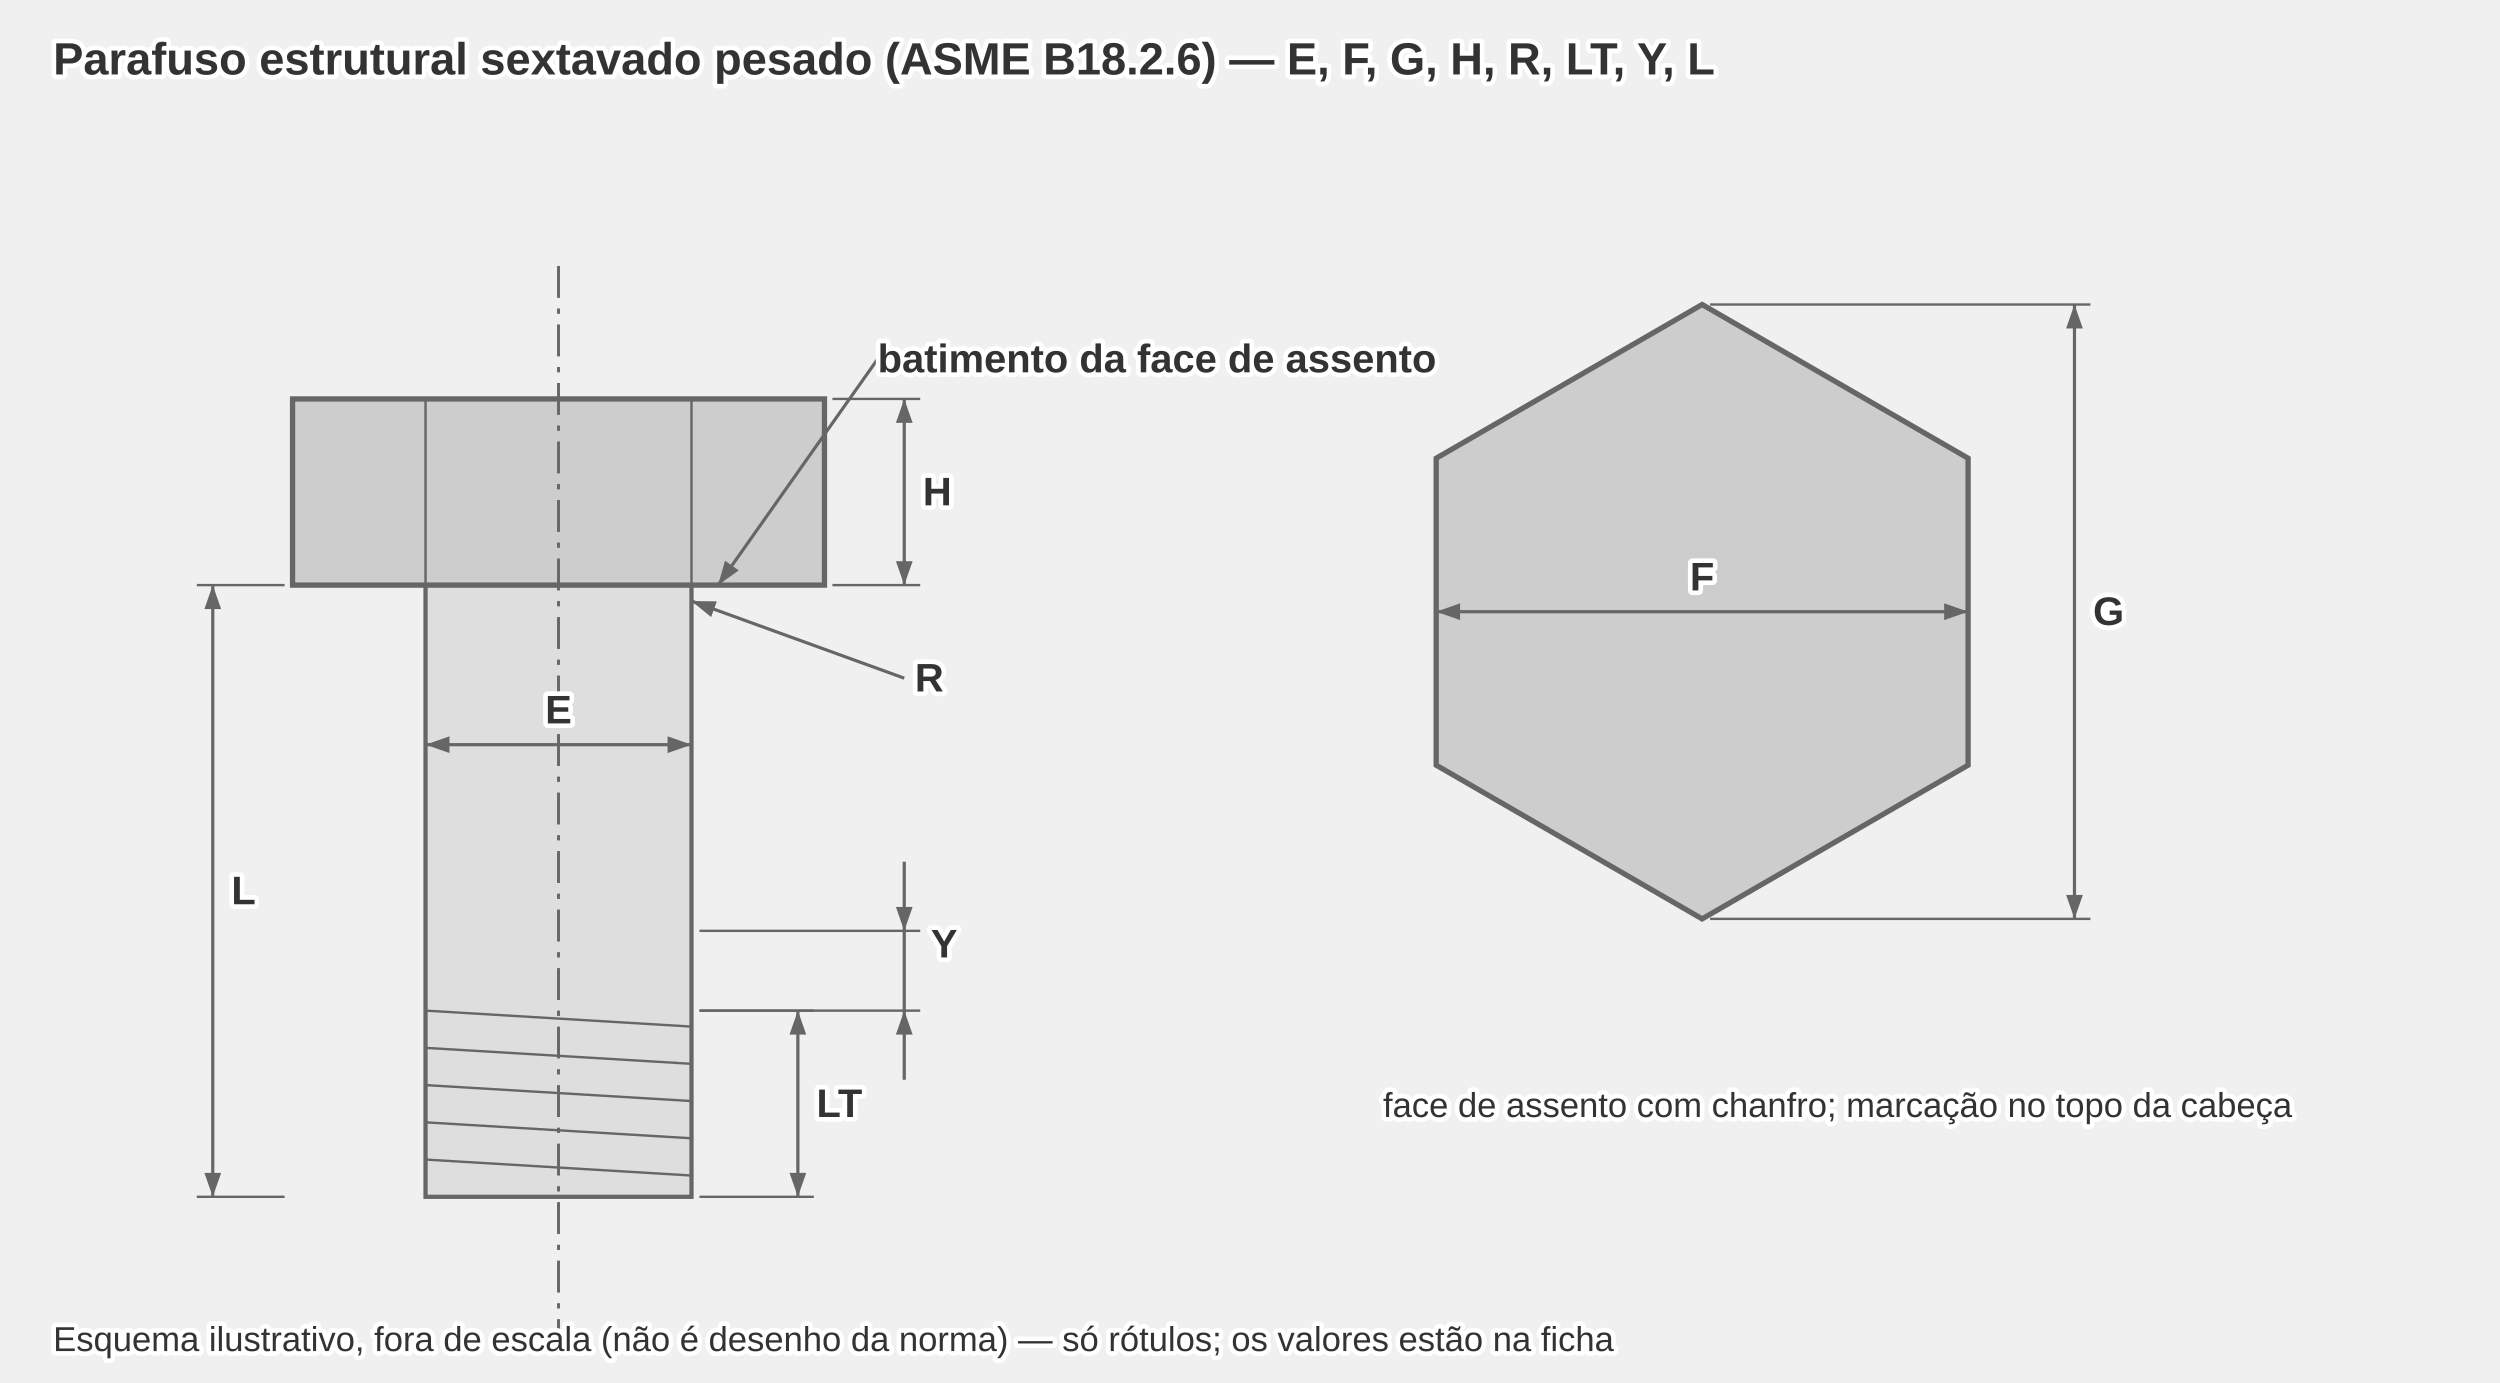
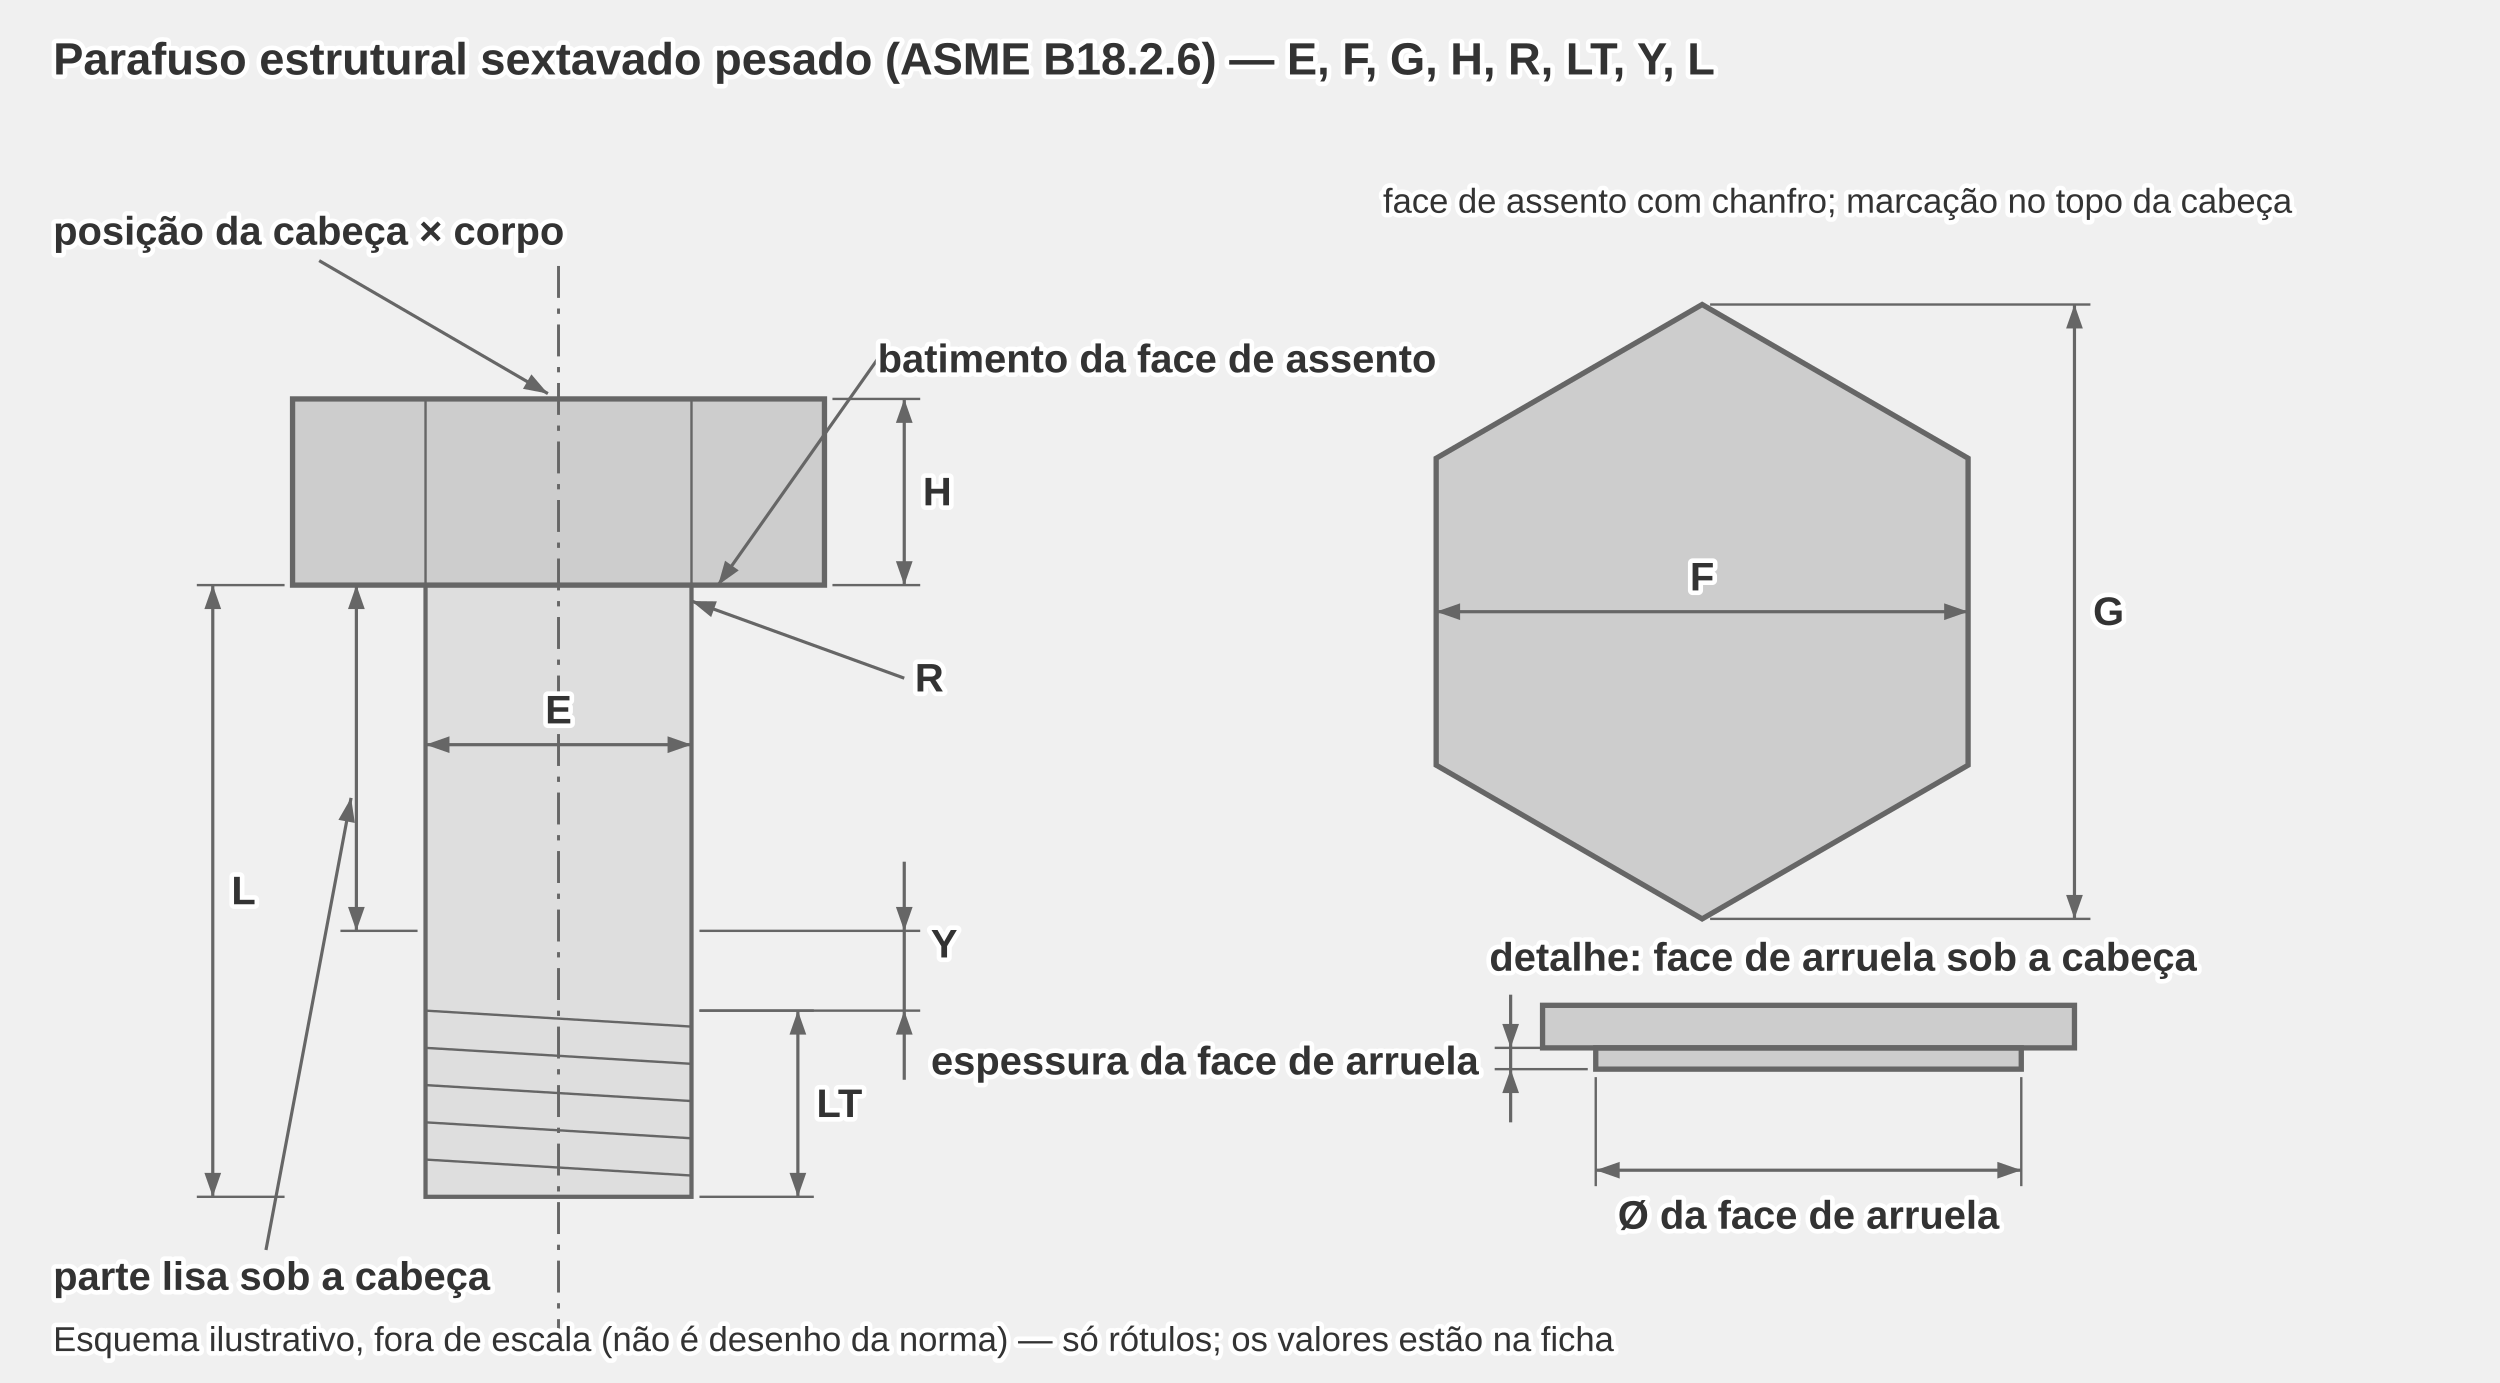
<svg xmlns="http://www.w3.org/2000/svg" viewBox="0 0 940 520" width="940" height="520" role="img" aria-label="Parafuso estrutural sextavado pesado (ASME B18.2.6) — E, F, G, H, R, LT, Y, L">
  <style>
  .g{fill:none;stroke:#666;stroke-width:2.2}
  .s{fill:#8c8c8c;fill-opacity:.35;stroke:#666;stroke-width:2}
  .sl{fill:#8c8c8c;fill-opacity:.18;stroke:#666;stroke-width:1.6}
  .r{fill:#c0392b;fill-opacity:.25;stroke:#b03a2e;stroke-width:2}
  .wd{fill:#555;fill-opacity:.55;stroke:#444;stroke-width:1.6}
  .d{fill:none;stroke:#666;stroke-width:1.2}
  .e{fill:none;stroke:#666;stroke-width:.9}
  .c{fill:none;stroke:#666;stroke-width:1.1;stroke-dasharray:12 4 2 4}
  .h{fill:none;stroke:#666;stroke-width:1.1;stroke-dasharray:6 4}
  .v{fill:none;stroke:#b03a2e;stroke-width:1.6}
  .w{fill:#fff;stroke:#666;stroke-width:2}
  text{font-family:Arial,Helvetica,sans-serif;font-size:15px;fill:#333;stroke:#fff;stroke-width:3.5px;paint-order:stroke;stroke-linejoin:round}
  .t{font-size:17px;font-weight:bold}
  .n{font-size:13px}
  .b{font-weight:bold}
  .m{text-anchor:middle}
  .en{text-anchor:end}
  .cota text{font-weight:bold}
</style>
  <defs>
    <marker id="a" viewBox="0 0 10 10" refX="10" refY="5" markerWidth="9" markerHeight="9" markerUnits="userSpaceOnUse" orient="auto-start-reverse">
      <path d="M0,1.5 L10,5 L0,8.5 z" fill="#666" />
    </marker>
    <pattern id="hach" width="8" height="8" patternUnits="userSpaceOnUse" patternTransform="rotate(45)">
      <line x1="0" y1="0" x2="0" y2="8" stroke="#666" stroke-width="1" />
    </pattern>
  </defs>
  <text class="t" x="20" y="28">Parafuso estrutural sextavado pesado (ASME B18.2.6) — E, F, G, H, R, LT, Y, L</text>
  <rect class="s" x="110" y="150" width="200" height="70" />
  <line class="e" x1="160" y1="150" x2="160" y2="220" />
  <line class="e" x1="260" y1="150" x2="260" y2="220" />
  <rect class="sl" x="160" y="220" width="100" height="230" />
  <line class="e" x1="160" y1="380" x2="260" y2="386" />
  <line class="e" x1="160" y1="394" x2="260" y2="400" />
  <line class="e" x1="160" y1="408" x2="260" y2="414" />
  <line class="e" x1="160" y1="422" x2="260" y2="428" />
  <line class="e" x1="160" y1="436" x2="260" y2="442" />
  <line class="c" x1="210" y1="100" x2="210" y2="500" />
  <g id="cota-H" class="cota">
    <line class="e" x1="313" y1="150" x2="346" y2="150" />
    <line class="e" x1="313" y1="220" x2="346" y2="220" />
    <line class="d" x1="340" y1="150" x2="340" y2="220" marker-start="url(#a)" marker-end="url(#a)" />
    <text x="347" y="190">H</text>
  </g>
  <g id="cota-E" class="cota">
    <line class="d" x1="160" y1="280" x2="260" y2="280" marker-start="url(#a)" marker-end="url(#a)" />
    <text class="m" x="210" y="272">E</text>
  </g>
  <g id="cota-R" class="cota">
    <line class="d" x1="340" y1="255" x2="260" y2="226" marker-end="url(#a)" />
    <text x="344" y="260">R</text>
  </g>
  <g id="cota-LT" class="cota">
    <line class="e" x1="263" y1="380" x2="306" y2="380" />
    <line class="e" x1="263" y1="450" x2="306" y2="450" />
    <line class="d" x1="300" y1="380" x2="300" y2="450" marker-start="url(#a)" marker-end="url(#a)" />
    <text x="307" y="420">LT</text>
  </g>
  <g id="cota-Y" class="cota">
    <line class="e" x1="263" y1="350" x2="346" y2="350" />
    <line class="e" x1="263" y1="380" x2="346" y2="380" />
    <line class="d" x1="340" y1="324" x2="340" y2="350" marker-end="url(#a)" />
    <line class="d" x1="340" y1="406" x2="340" y2="380" marker-end="url(#a)" />
    <line class="d" x1="340" y1="350" x2="340" y2="380" />
    <text x="350" y="360">Y</text>
  </g>
  <g id="cota-L" class="cota">
    <line class="e" x1="107" y1="220" x2="74" y2="220" />
    <line class="e" x1="107" y1="450" x2="74" y2="450" />
    <line class="d" x1="80" y1="220" x2="80" y2="450" marker-start="url(#a)" marker-end="url(#a)" />
    <text x="87" y="340">L</text>
  </g>
  <path class="s" d="M740,287.7 L640,345.5 L540,287.7 L540,172.3 L640,114.5 L740,172.3 z" />
  <g id="cota-F" class="cota">
    <line class="d" x1="540" y1="230" x2="740" y2="230" marker-start="url(#a)" marker-end="url(#a)" />
    <text class="m" x="640" y="222">F</text>
  </g>
  <g id="cota-G" class="cota">
    <line class="e" x1="643" y1="114.5" x2="786" y2="114.5" />
    <line class="e" x1="643" y1="345.5" x2="786" y2="345.5" />
    <line class="d" x1="780" y1="114.5" x2="780" y2="345.5" marker-start="url(#a)" marker-end="url(#a)" />
    <text x="787" y="235">G</text>
  </g>
-   <text class="n" x="520" y="420">face de assento com chanfro; marcação no topo da cabeça</text>
+   <text class="n" x="520" y="80">face de assento com chanfro; marcação no topo da cabeça</text>
  <g id="cota-batimento" class="cota">
    <line class="d" x1="330" y1="135" x2="270" y2="220" marker-end="url(#a)" />
    <text x="330" y="140">batimento da face de assento</text>
  </g>
+   <g id="cota-parte-lisa" class="cota">
+     <line class="e" x1="157" y1="350" x2="128" y2="350" />
+     <line class="d" x1="134" y1="220" x2="134" y2="350" marker-start="url(#a)" marker-end="url(#a)" />
+     <line class="d" x1="100" y1="470" x2="132" y2="300" marker-end="url(#a)" />
+     <text x="20" y="485">parte lisa sob a cabeça</text>
+   </g>
+   <g id="cota-posicao-cabeca" class="cota">
+     <line class="d" x1="120" y1="98" x2="206" y2="148" marker-end="url(#a)" />
+     <text x="20" y="92">posição da cabeça × corpo</text>
+   </g>
+   <text class="b" x="560" y="365">detalhe: face de arruela sob a cabeça</text>
+   <rect class="s" x="580" y="378" width="200" height="16" />
+   <rect class="s" x="600" y="394" width="160" height="8" />
+   <g id="cota-face-arruela" class="cota">
+     <line class="e" x1="597" y1="394" x2="562" y2="394" />
+     <line class="e" x1="597" y1="402" x2="562" y2="402" />
+     <line class="d" x1="568" y1="374" x2="568" y2="394" marker-end="url(#a)" />
+     <line class="d" x1="568" y1="422" x2="568" y2="402" marker-end="url(#a)" />
+     <line class="d" x1="568" y1="394" x2="568" y2="402" />
+     <text class="en" x="556" y="404">espessura da face de arruela</text>
+   </g>
+   <g id="cota-D-face-arruela" class="cota">
+     <line class="e" x1="600" y1="405" x2="600" y2="446" />
+     <line class="e" x1="760" y1="405" x2="760" y2="446" />
+     <line class="d" x1="600" y1="440" x2="760" y2="440" marker-start="url(#a)" marker-end="url(#a)" />
+     <text class="m" x="680" y="462">Ø da face de arruela</text>
+   </g>
  <text class="n" x="20" y="508">Esquema ilustrativo, fora de escala (não é desenho da norma) — só rótulos; os valores estão na ficha</text>
</svg>
